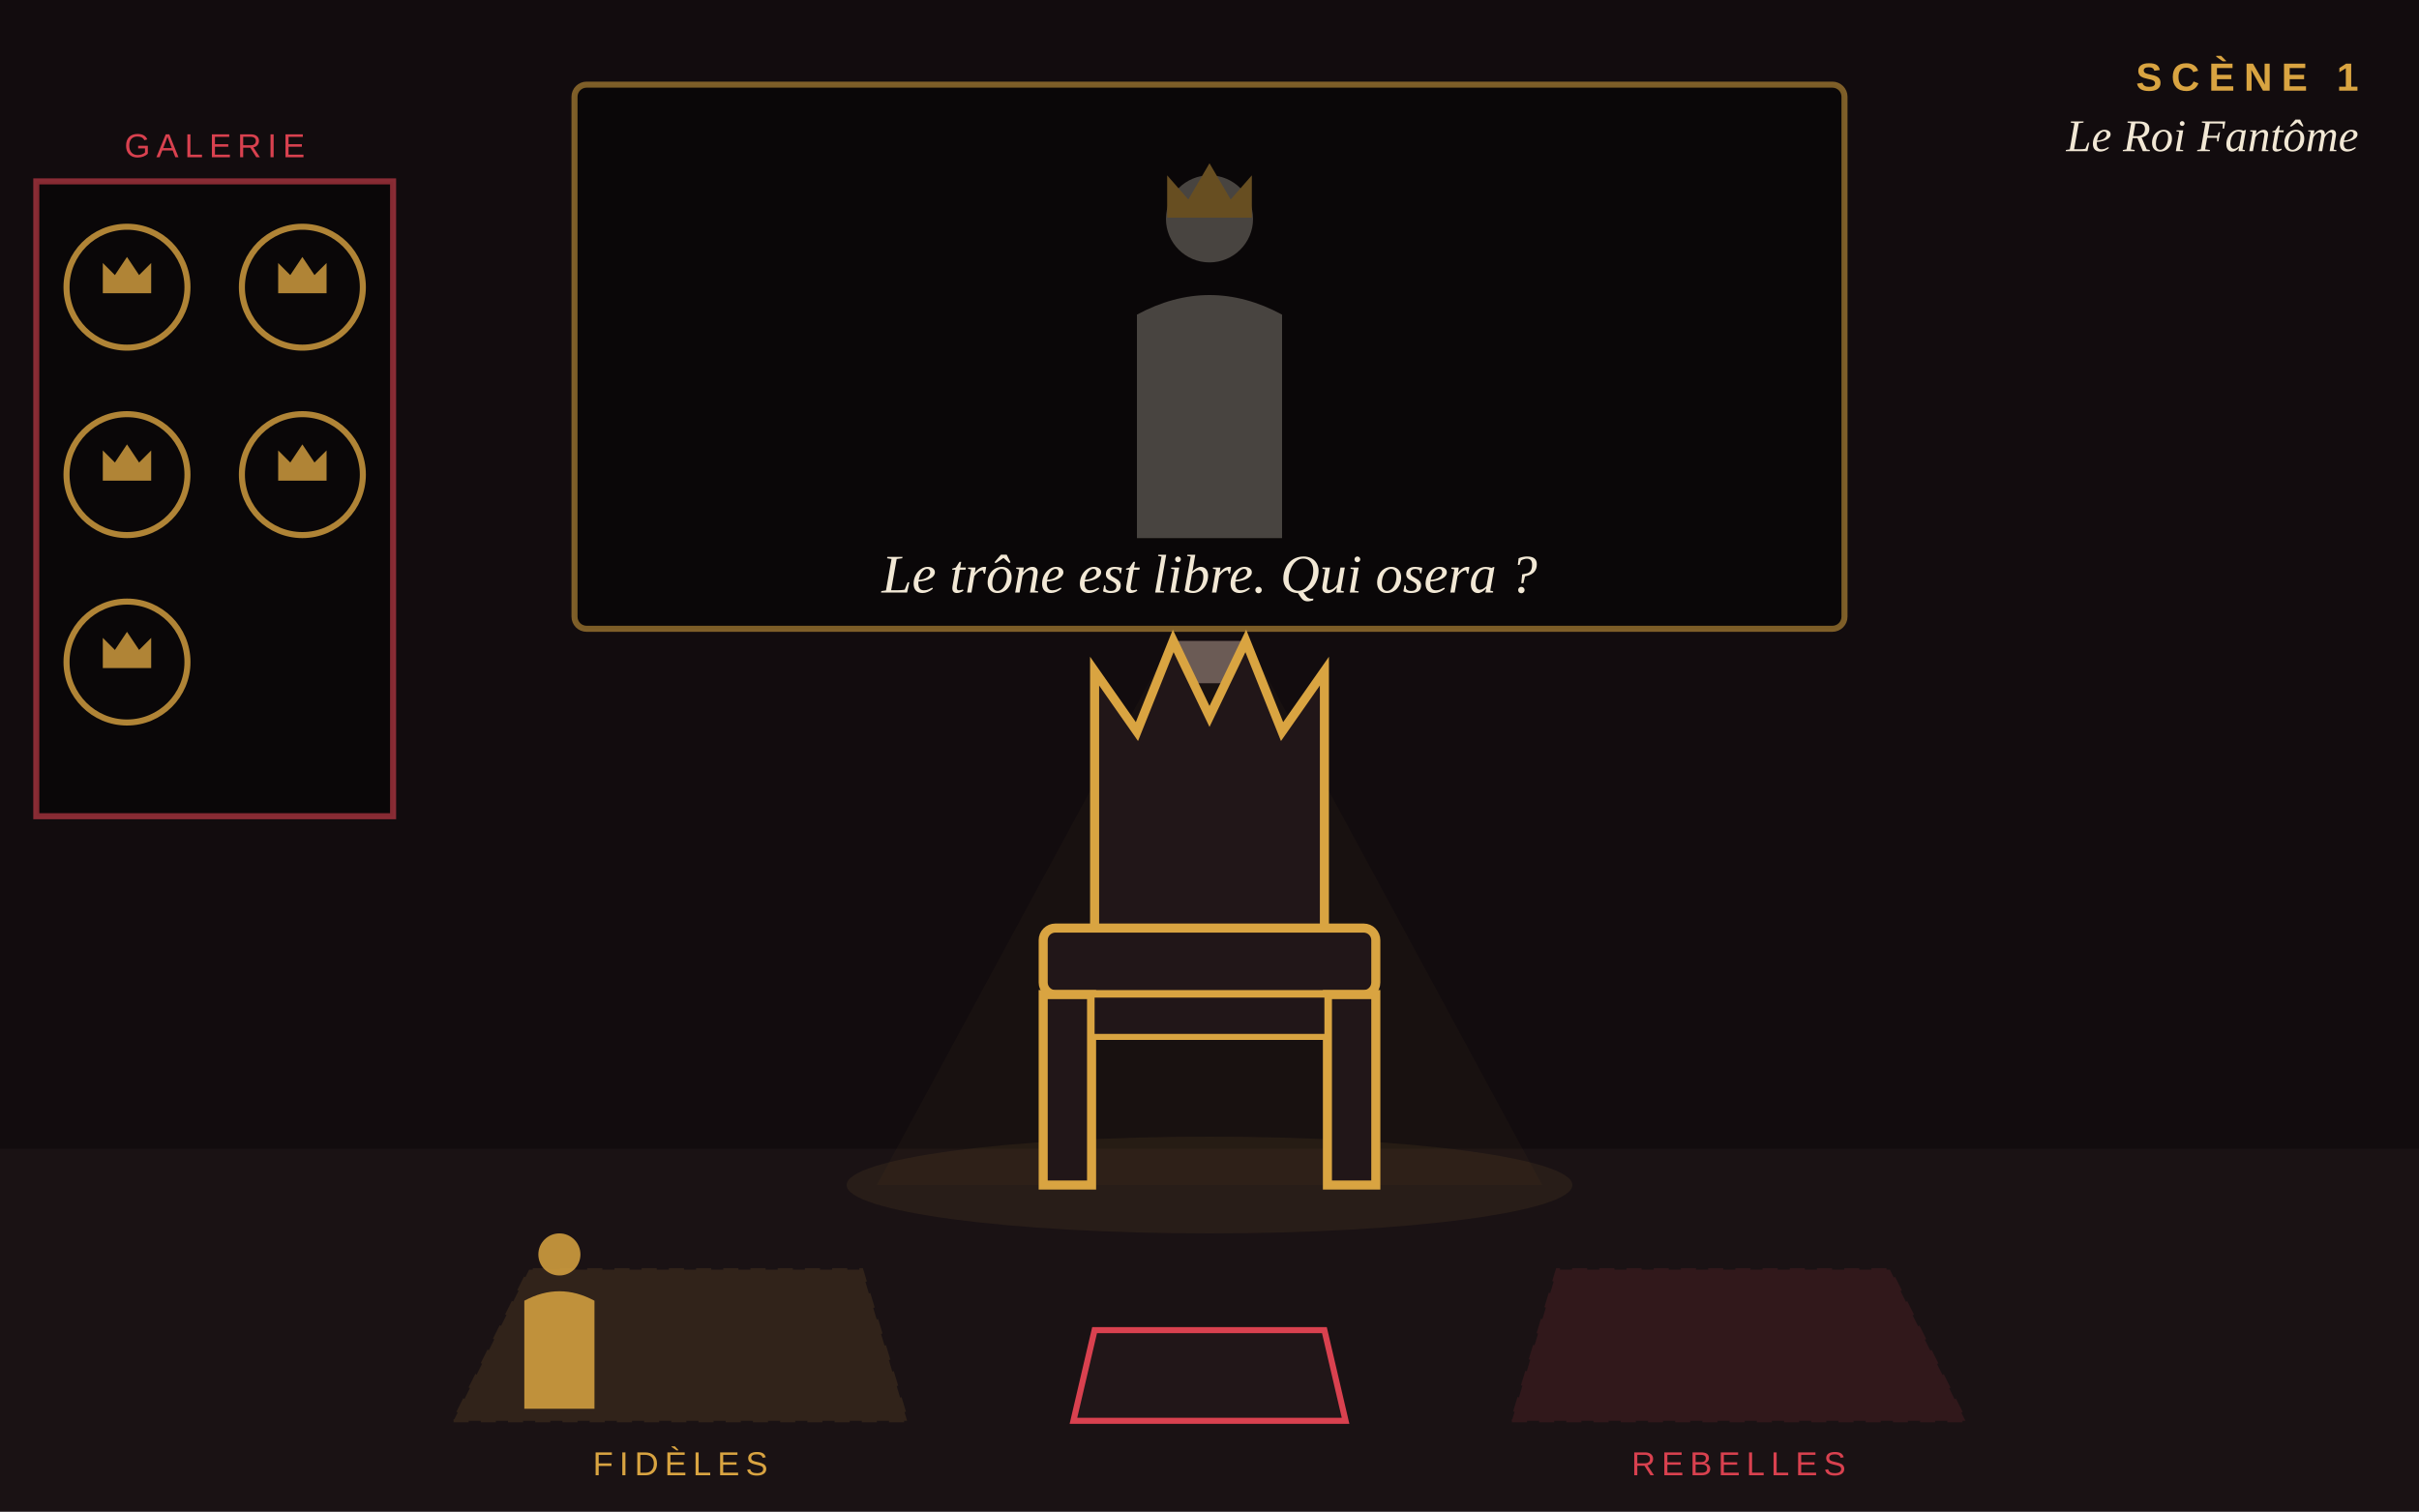
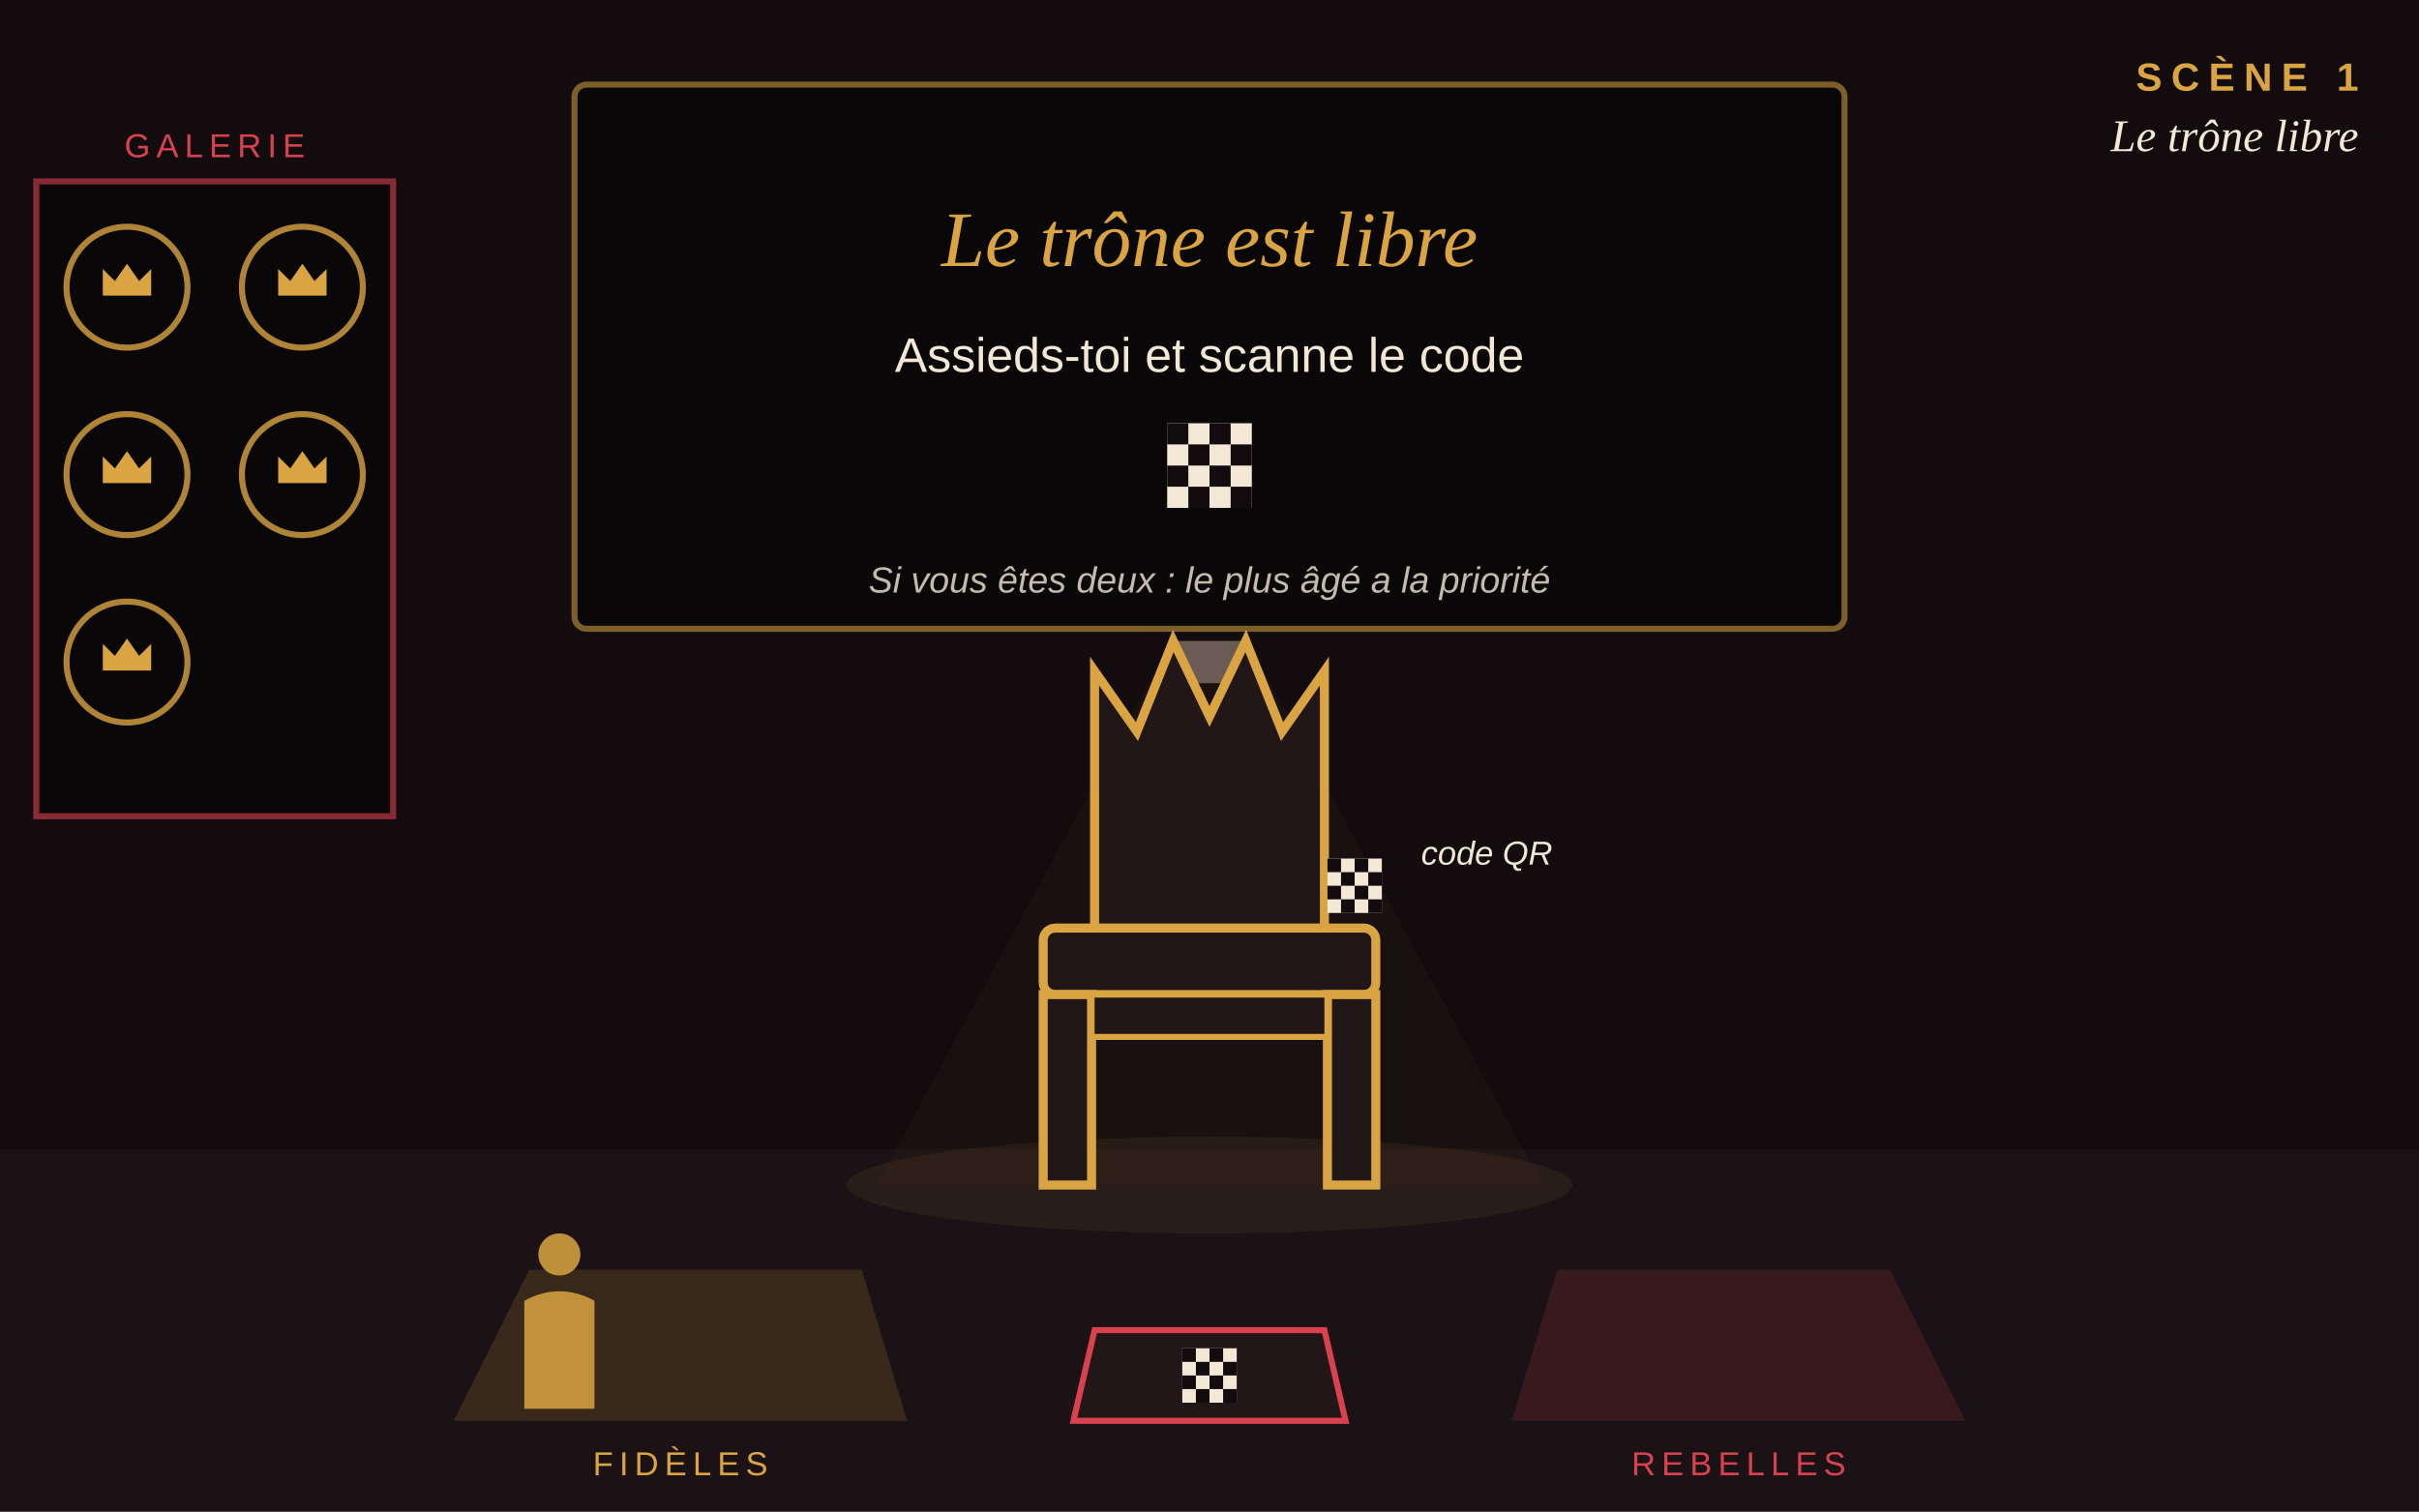
- <svg xmlns="http://www.w3.org/2000/svg" viewBox="0 0 800 500" width="800" height="500" role="img" aria-label="Scène 1 : Le Roi Fantôme">
+ <svg xmlns="http://www.w3.org/2000/svg" viewBox="0 0 800 500" width="800" height="500" role="img" aria-label="Scène 1 : Le trône libre">
  <rect width="800" height="500" fill="#120C0E" />
  <rect x="0" y="380" width="800" height="120" fill="#1A1214" />
  <rect x="12" y="60" width="118" height="210" fill="#0A0708" stroke="#D9414F" stroke-opacity="0.6" stroke-width="2" />
  <text x="71" y="52" font-family="Calibri, Arial, sans-serif" font-size="11" fill="#D9414F" text-anchor="middle" font-weight="normal" font-style="normal" letter-spacing="2" opacity="1">GALERIE</text>
  <circle cx="42" cy="95" r="20" fill="none" stroke="#D9A441" stroke-width="2" opacity="0.8" />
-   <path d="M34,97 L34,87 L38,91 L42,85 L46,91 L50,87 L50,97 Z" fill="#D9A441" opacity="0.8" />
+   <path d="M34.0,97.8 L34.0,89 L38.0,92.96 L42,87.24 L46.0,92.96 L50.0,89 L50.0,97.8 Z" fill="#D9A441" />
  <circle cx="100" cy="95" r="20" fill="none" stroke="#D9A441" stroke-width="2" opacity="0.8" />
-   <path d="M92,97 L92,87 L96,91 L100,85 L104,91 L108,87 L108,97 Z" fill="#D9A441" opacity="0.8" />
+   <path d="M92.0,97.8 L92.0,89 L96.0,92.96 L100,87.24 L104.0,92.96 L108.0,89 L108.0,97.8 Z" fill="#D9A441" />
  <circle cx="42" cy="157" r="20" fill="none" stroke="#D9A441" stroke-width="2" opacity="0.8" />
-   <path d="M34,159 L34,149 L38,153 L42,147 L46,153 L50,149 L50,159 Z" fill="#D9A441" opacity="0.8" />
+   <path d="M34.0,159.8 L34.0,151 L38.0,154.96 L42,149.24 L46.0,154.96 L50.0,151 L50.0,159.8 Z" fill="#D9A441" />
  <circle cx="100" cy="157" r="20" fill="none" stroke="#D9A441" stroke-width="2" opacity="0.8" />
-   <path d="M92,159 L92,149 L96,153 L100,147 L104,153 L108,149 L108,159 Z" fill="#D9A441" opacity="0.8" />
+   <path d="M92.0,159.8 L92.0,151 L96.0,154.96 L100,149.24 L104.0,154.96 L108.0,151 L108.0,159.8 Z" fill="#D9A441" />
  <circle cx="42" cy="219" r="20" fill="none" stroke="#D9A441" stroke-width="2" opacity="0.8" />
-   <path d="M34,221 L34,211 L38,215 L42,209 L46,215 L50,211 L50,221 Z" fill="#D9A441" opacity="0.8" />
+   <path d="M34.0,221.8 L34.0,213 L38.0,216.96 L42,211.24 L46.0,216.96 L50.0,213 L50.0,221.8 Z" fill="#D9A441" />
  <rect x="190" y="28" width="420" height="180" rx="4" fill="#0A0708" stroke="#D9A441" stroke-opacity="0.55" stroke-width="2" />
-   <g opacity="0.45">
-     <circle cx="400.0" cy="72.4" r="14.4" fill="#F2E8D5" opacity="0.6" />
-     <path d="M376.0,178 L376.0,104.08 Q400.0,91.12 424.0,104.08 L424.0,178 Z" fill="#F2E8D5" opacity="0.6" />
-     <path d="M386.0,72 L386.0,58 L393.0,66 L400.0,54 L407.0,66 L414.0,58 L414.0,72 Z" fill="#D9A441" />
-   </g>
-   <text x="400.0" y="196" font-family="Georgia, 'Times New Roman', serif" font-size="18" fill="#F2E8D5" text-anchor="middle" font-weight="normal" font-style="italic" letter-spacing="0" opacity="1">Le trône est libre. Qui osera ?</text>
+   <text x="400.0" y="88" font-family="Georgia, 'Times New Roman', serif" font-size="26" fill="#D9A441" text-anchor="middle" font-weight="normal" font-style="italic" letter-spacing="0" opacity="1">Le trône est libre</text>
+   <text x="400.0" y="123" font-family="Calibri, Arial, sans-serif" font-size="16" fill="#F2E8D5" text-anchor="middle" font-weight="normal" font-style="normal" letter-spacing="0" opacity="1">Assieds-toi et scanne le code</text>
+   <rect x="386.0" y="140" width="28" height="28" fill="#F2E8D5" />
+   <rect x="386.0" y="140.0" width="7.0" height="7.0" fill="#120C0E" />
+   <rect x="400.0" y="140.0" width="7.0" height="7.0" fill="#120C0E" />
+   <rect x="393.0" y="147.0" width="7.0" height="7.0" fill="#120C0E" />
+   <rect x="407.0" y="147.0" width="7.0" height="7.0" fill="#120C0E" />
+   <rect x="386.0" y="154.0" width="7.0" height="7.0" fill="#120C0E" />
+   <rect x="400.0" y="154.0" width="7.0" height="7.0" fill="#120C0E" />
+   <rect x="393.0" y="161.0" width="7.0" height="7.0" fill="#120C0E" />
+   <rect x="407.0" y="161.0" width="7.0" height="7.0" fill="#120C0E" />
+   <text x="400.0" y="196" font-family="Calibri, Arial, sans-serif" font-size="12" fill="#F2E8D5" text-anchor="middle" font-weight="normal" font-style="italic" letter-spacing="0" opacity="0.8">Si vous êtes deux : le plus âgé a la priorité</text>
  <polygon points="382,222 418,222 510,392 290,392" fill="#D9A441" opacity="0.035" />
  <ellipse cx="400" cy="392" rx="120" ry="16" fill="#D9A441" opacity="0.077" />
  <rect x="386" y="212" width="28" height="14" rx="3" fill="#6B5B55" />
-   <path d="M362.0,312.0 L362.0,222.0 L376.0,242.0 L388.0,212.0 L400,237.0 L412.0,212.0 L424.0,242.0 L438.0,222.0 L438.0,312.0 Z" fill="#211618" stroke="#D9A441" stroke-width="3" />
-   <rect x="345.0" y="307.0" width="110.0" height="22.0" rx="4" fill="#211618" stroke="#D9A441" stroke-width="3" />
-   <rect x="345.0" y="329.0" width="16.0" height="63.0" fill="#211618" stroke="#D9A441" stroke-width="3" />
-   <rect x="439.0" y="329.0" width="16.0" height="63.0" fill="#211618" stroke="#D9A441" stroke-width="3" />
-   <rect x="361.0" y="329.0" width="78.0" height="14.0" fill="#211618" stroke="#D9A441" stroke-width="2" />
-   <circle cx="442.0" cy="318.0" r="0" fill="#D9414F" />
-   <circle cx="442.0" cy="318.0" r="0" fill="#D9A441" />
-   <circle cx="442.0" cy="318.0" r="0" fill="#F2E8D5" />
-   <path d="M150,470 L300,470 L285,420 L175,420 Z" fill="#D9A441" opacity="0.12" stroke="#D9A441" stroke-dasharray="5 4" />
-   <path d="M500,470 L650,470 L625,420 L515,420 Z" fill="#D9414F" opacity="0.12" stroke="#D9414F" stroke-dasharray="5 4" />
+   <path d="M362,312 L362,222 L376,242 L388,212 L400,237 L412,212 L424,242 L438,222 L438,312 Z" fill="#211618" stroke="#D9A441" stroke-width="3" />
+   <rect x="345" y="307" width="110" height="22" rx="4" fill="#211618" stroke="#D9A441" stroke-width="3" />
+   <rect x="345" y="329" width="16" height="63" fill="#211618" stroke="#D9A441" stroke-width="3" />
+   <rect x="439" y="329" width="16" height="63" fill="#211618" stroke="#D9A441" stroke-width="3" />
+   <rect x="361" y="329" width="78" height="14" fill="#211618" stroke="#D9A441" stroke-width="2" />
+   <rect x="439" y="284" width="18" height="18" fill="#F2E8D5" />
+   <rect x="439.0" y="284.0" width="4.5" height="4.5" fill="#120C0E" />
+   <rect x="448.0" y="284.0" width="4.5" height="4.5" fill="#120C0E" />
+   <rect x="443.5" y="288.5" width="4.5" height="4.5" fill="#120C0E" />
+   <rect x="452.5" y="288.5" width="4.5" height="4.5" fill="#120C0E" />
+   <rect x="439.0" y="293.0" width="4.5" height="4.5" fill="#120C0E" />
+   <rect x="448.0" y="293.0" width="4.5" height="4.5" fill="#120C0E" />
+   <rect x="443.5" y="297.5" width="4.5" height="4.5" fill="#120C0E" />
+   <rect x="452.5" y="297.5" width="4.5" height="4.5" fill="#120C0E" />
+   <path d="M150,470 L300,470 L285,420 L175,420 Z" fill="#D9A441" opacity="0.16" />
+   <path d="M500,470 L650,470 L625,420 L515,420 Z" fill="#D9414F" opacity="0.16" />
  <text x="225" y="488" font-family="Calibri, Arial, sans-serif" font-size="11" fill="#D9A441" text-anchor="middle" font-weight="normal" font-style="normal" letter-spacing="2" opacity="1">FIDÈLES</text>
  <text x="575" y="488" font-family="Calibri, Arial, sans-serif" font-size="11" fill="#D9414F" text-anchor="middle" font-weight="normal" font-style="normal" letter-spacing="2" opacity="1">REBELLES</text>
  <circle cx="185" cy="414.96" r="6.96" fill="#D9A441" opacity="0.85" />
  <path d="M173.4,466 L173.4,430.272 Q185,424.008 196.6,430.272 L196.6,466 Z" fill="#D9A441" opacity="0.85" />
  <path d="M355,470 L445,470 L438,440 L362,440 Z" fill="#211618" stroke="#D9414F" stroke-width="2" />
-   <rect x="0" y="500" width="0" height="0" />
+   <rect x="391" y="446" width="18" height="18" fill="#F2E8D5" />
+   <rect x="391.0" y="446.0" width="4.5" height="4.5" fill="#120C0E" />
+   <rect x="400.0" y="446.0" width="4.5" height="4.5" fill="#120C0E" />
+   <rect x="395.5" y="450.5" width="4.5" height="4.5" fill="#120C0E" />
+   <rect x="404.5" y="450.5" width="4.5" height="4.5" fill="#120C0E" />
+   <rect x="391.0" y="455.0" width="4.5" height="4.5" fill="#120C0E" />
+   <rect x="400.0" y="455.0" width="4.5" height="4.5" fill="#120C0E" />
+   <rect x="395.5" y="459.5" width="4.5" height="4.5" fill="#120C0E" />
+   <rect x="404.5" y="459.5" width="4.5" height="4.5" fill="#120C0E" />
+   <text x="470" y="286" font-family="Calibri, Arial, sans-serif" font-size="11" fill="#F2E8D5" text-anchor="start" font-weight="normal" font-style="italic" letter-spacing="0" opacity="1">code QR</text>
  <text x="780" y="30" font-family="Calibri, Arial, sans-serif" font-size="13" fill="#D9A441" text-anchor="end" font-weight="bold" font-style="normal" letter-spacing="3" opacity="1">SCÈNE 1</text>
-   <text x="780" y="50" font-family="Georgia, 'Times New Roman', serif" font-size="15" fill="#F2E8D5" text-anchor="end" font-weight="normal" font-style="italic" letter-spacing="0" opacity="1">Le Roi Fantôme</text>
+   <text x="780" y="50" font-family="Georgia, 'Times New Roman', serif" font-size="15" fill="#F2E8D5" text-anchor="end" font-weight="normal" font-style="italic" letter-spacing="0" opacity="1">Le trône libre</text>
</svg>
